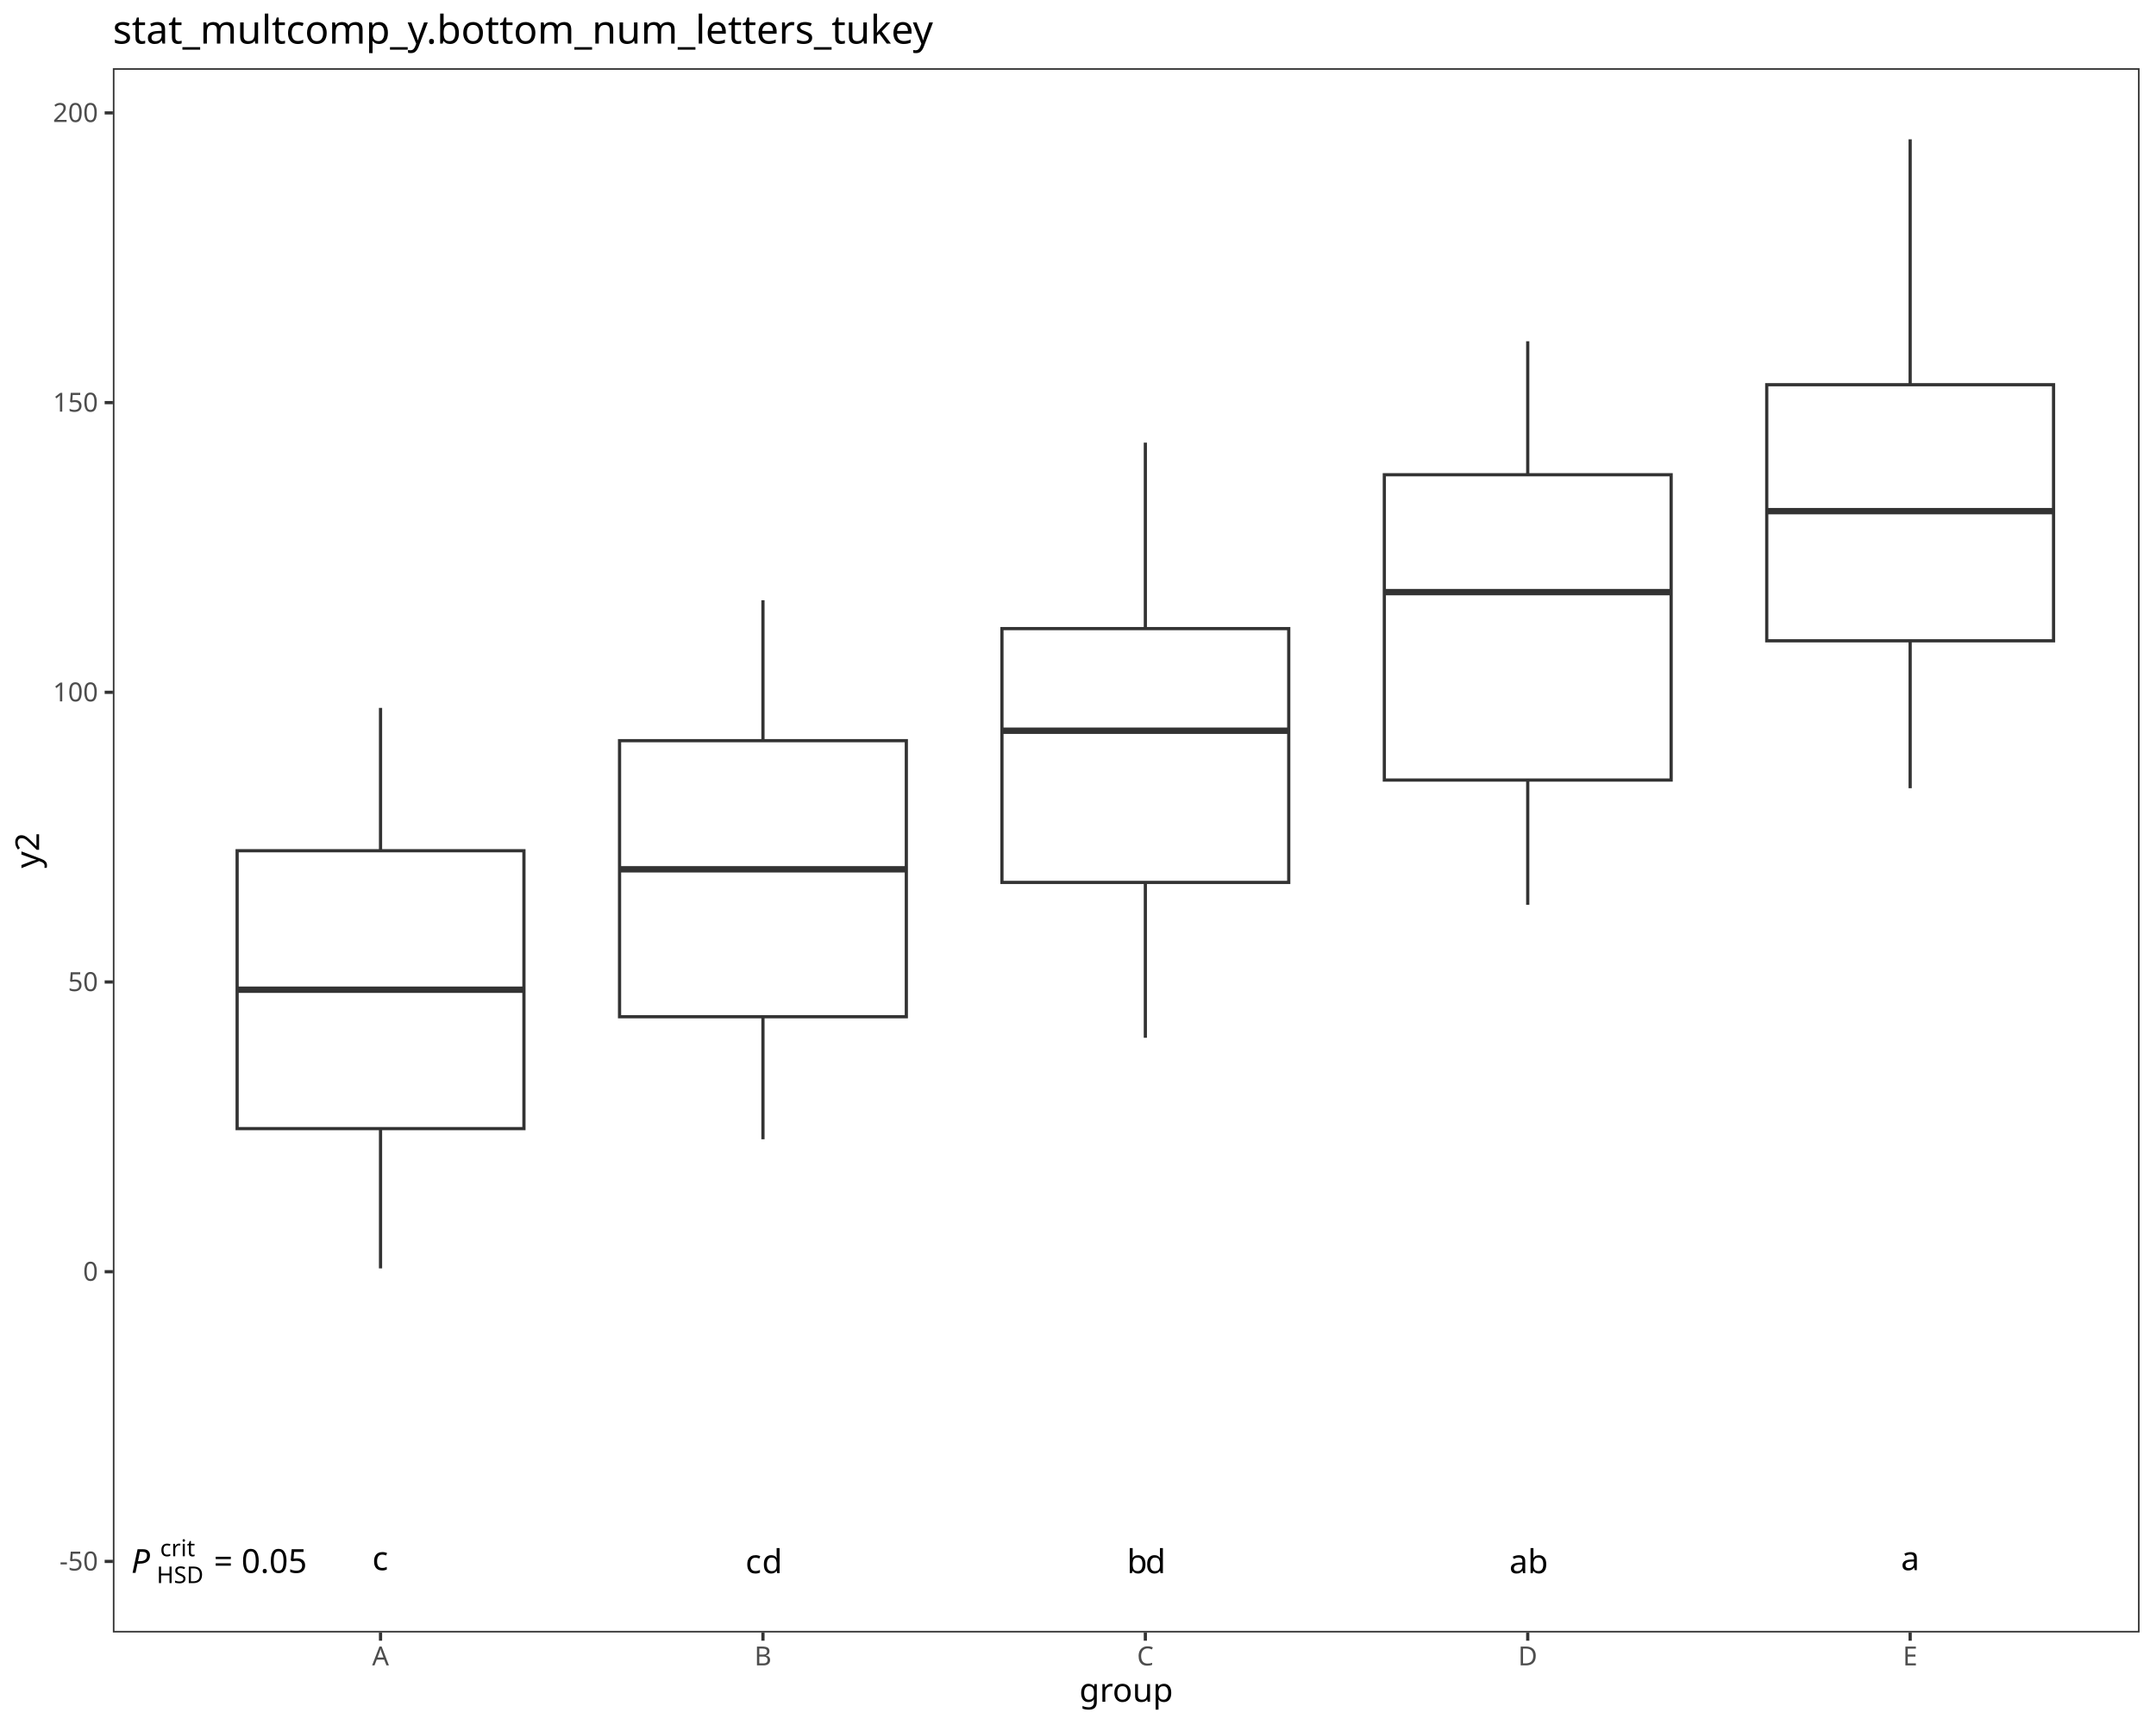
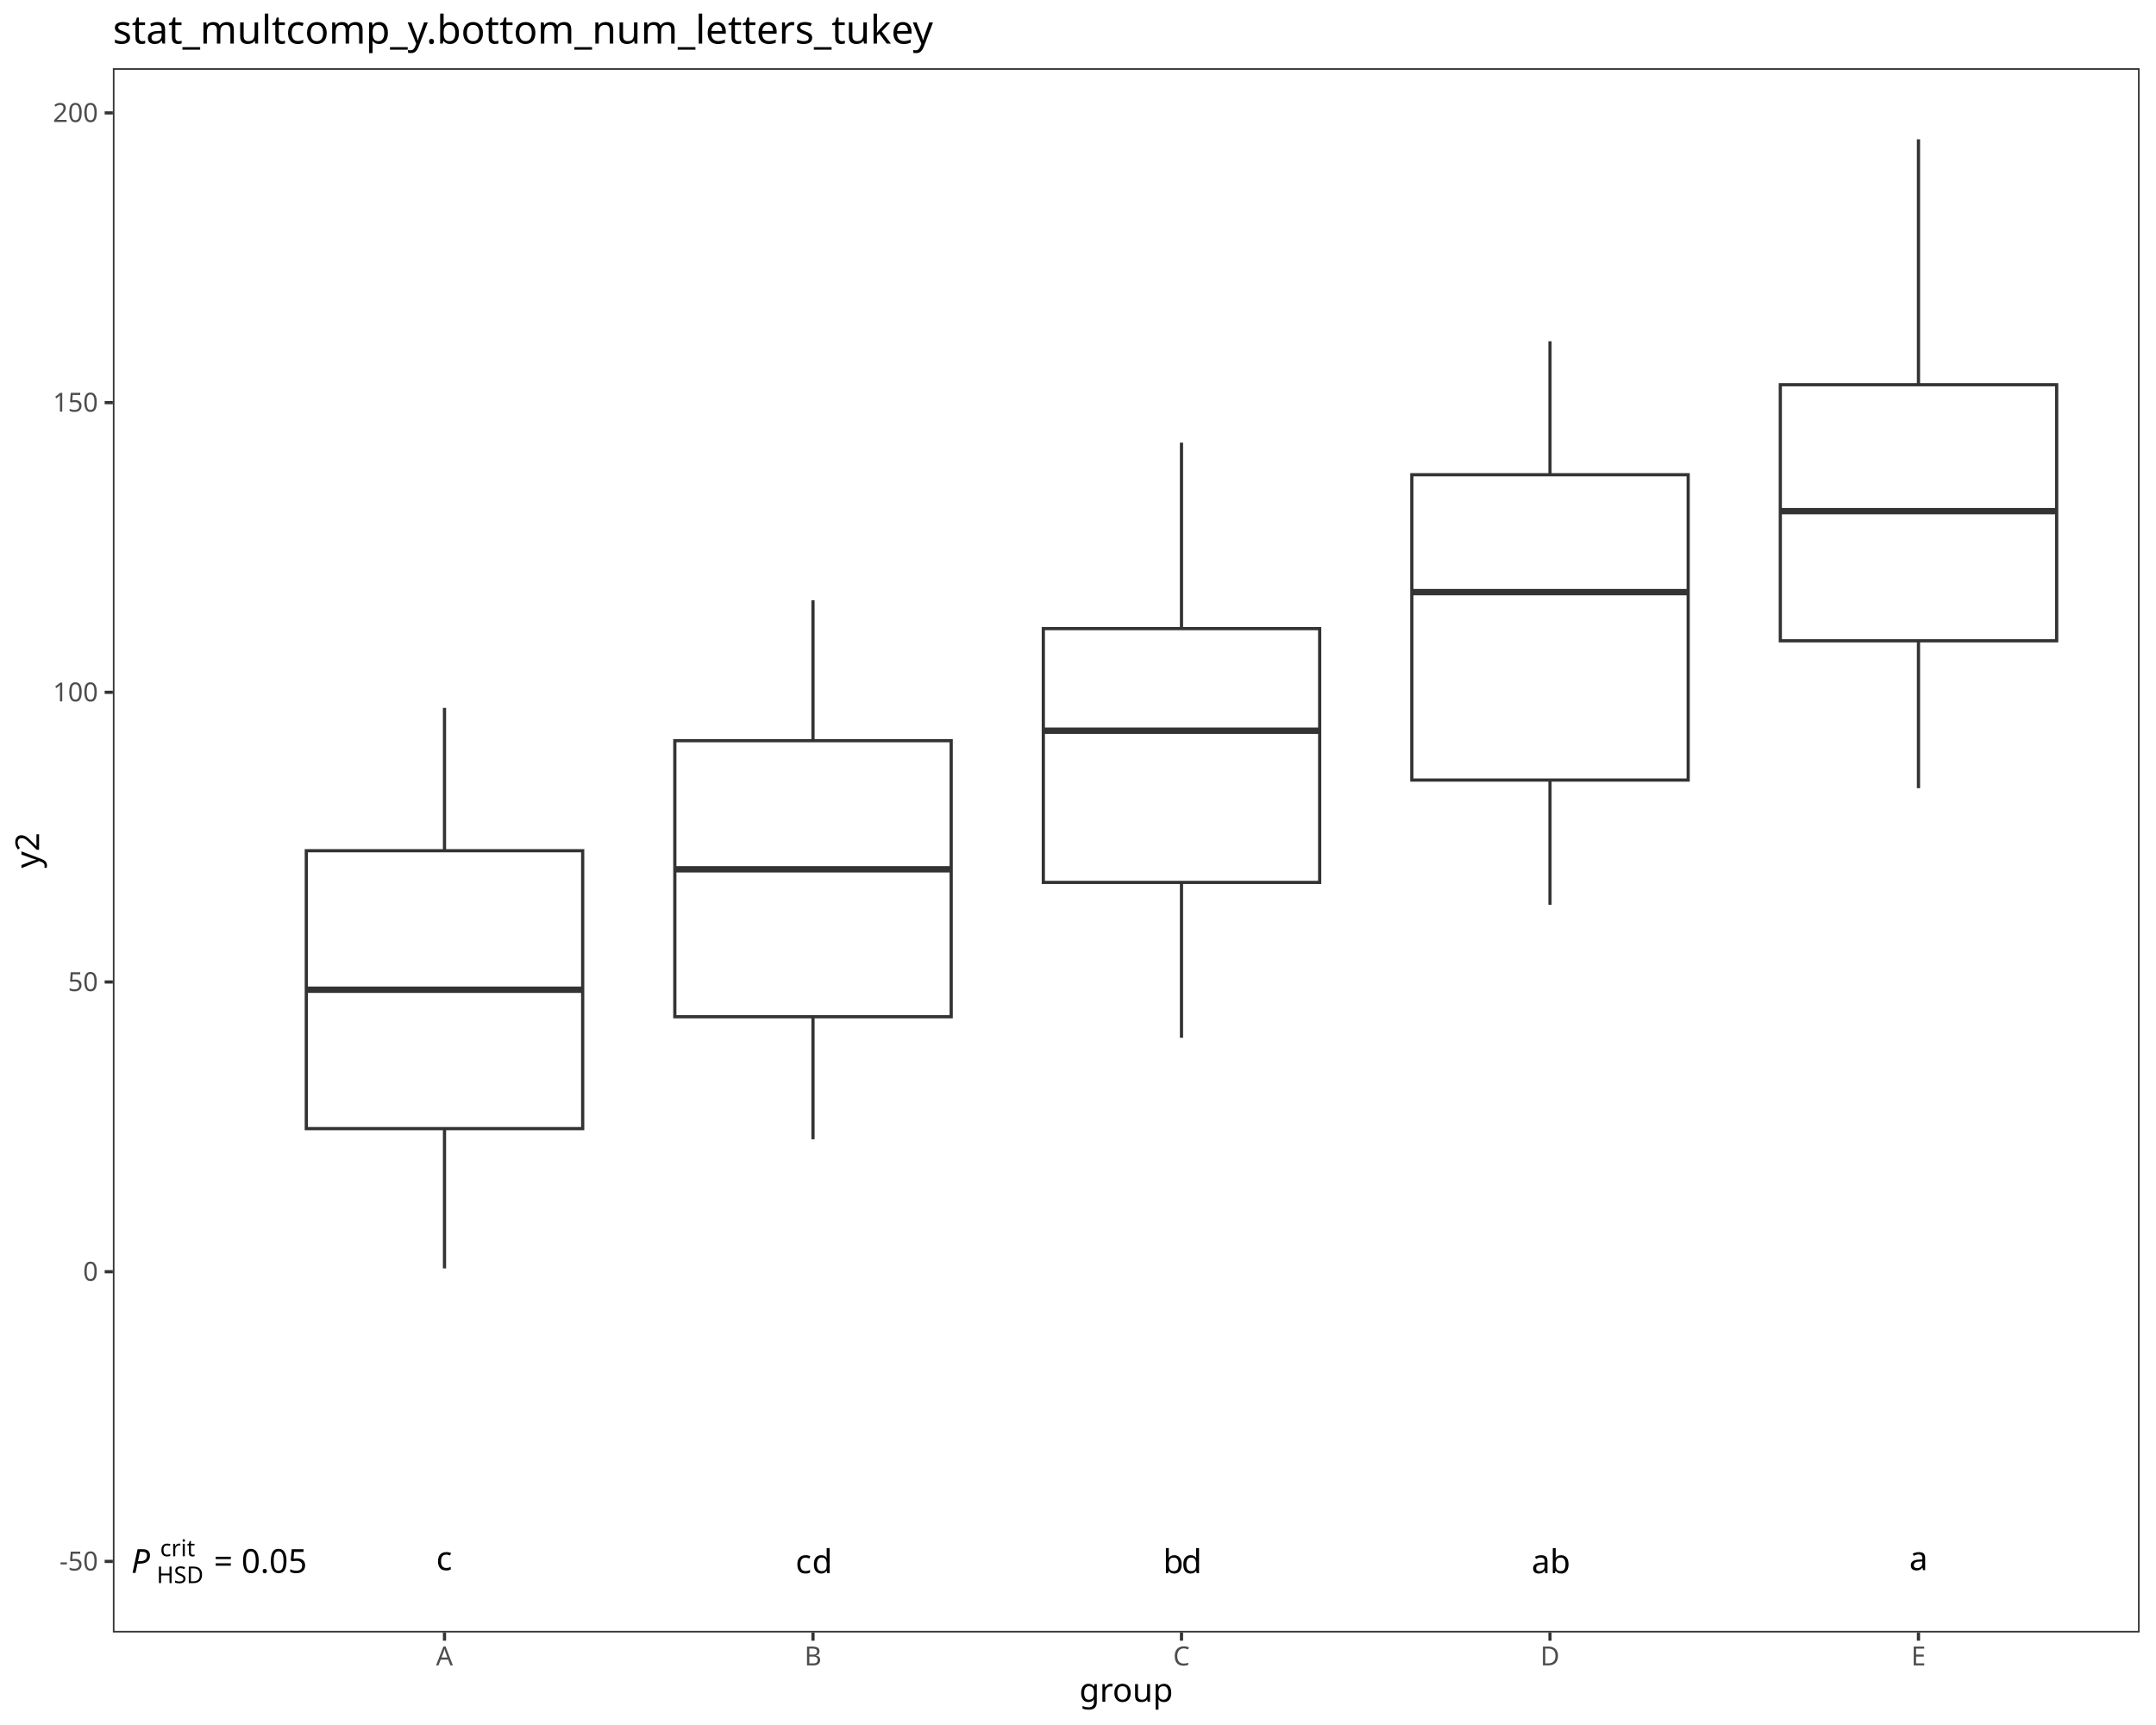
<svg xmlns="http://www.w3.org/2000/svg" class="svglite" data-engine-version="2.0" width="720.00pt" height="576.00pt" viewBox="0 0 720.00 576.00">
  <defs>
    <style type="text/css">
    .svglite line, .svglite polyline, .svglite polygon, .svglite path, .svglite rect, .svglite circle {
      fill: none;
      stroke: #000000;
      stroke-linecap: round;
      stroke-linejoin: round;
      stroke-miterlimit: 10.00;
    }
  </style>
  </defs>
  <rect width="100%" height="100%" style="stroke: none; fill: #FFFFFF;" />
  <defs>
    <clipPath id="cpMC4wMHw3MjAuMDB8MC4wMHw1NzYuMDA=">
      <rect x="0.00" y="0.00" width="720.00" height="576.00" />
    </clipPath>
  </defs>
  <g clip-path="url(#cpMC4wMHw3MjAuMDB8MC4wMHw1NzYuMDA=)">
    <rect x="0.00" y="0.00" width="720.00" height="576.00" style="stroke-width: 1.07; stroke: #FFFFFF; fill: #FFFFFF;" />
  </g>
  <defs>
    <clipPath id="cpMzcuNjl8NzE0LjUyfDIyLjc4fDU0NS4xMQ==">
      <rect x="37.69" y="22.78" width="676.83" height="522.33" />
    </clipPath>
  </defs>
  <g clip-path="url(#cpMzcuNjl8NzE0LjUyfDIyLjc4fDU0NS4xMQ==)">
    <rect x="37.69" y="22.78" width="676.83" height="522.33" style="stroke-width: 1.07; stroke: none; fill: #FFFFFF;" />
-     <line x1="127.08" y1="284.07" x2="127.08" y2="236.38" style="stroke-width: 1.07; stroke: #333333; stroke-linecap: butt;" />
-     <line x1="127.08" y1="376.86" x2="127.08" y2="423.53" style="stroke-width: 1.07; stroke: #333333; stroke-linecap: butt;" />
-     <polygon points="79.19,284.07 79.19,376.86 174.97,376.86 174.97,284.07 79.19,284.07 " style="stroke-width: 1.07; stroke: #333333; stroke-linecap: butt; stroke-linejoin: miter; fill: #FFFFFF;" />
-     <line x1="79.19" y1="330.48" x2="174.97" y2="330.48" style="stroke-width: 2.13; stroke: #333333; stroke-linecap: butt; stroke-linejoin: miter;" />
-     <line x1="254.79" y1="247.32" x2="254.79" y2="200.43" style="stroke-width: 1.07; stroke: #333333; stroke-linecap: butt;" />
-     <line x1="254.79" y1="339.50" x2="254.79" y2="380.41" style="stroke-width: 1.07; stroke: #333333; stroke-linecap: butt;" />
-     <polygon points="206.90,247.32 206.90,339.50 302.67,339.50 302.67,247.32 206.90,247.32 " style="stroke-width: 1.07; stroke: #333333; stroke-linecap: butt; stroke-linejoin: miter; fill: #FFFFFF;" />
-     <line x1="206.90" y1="290.27" x2="302.67" y2="290.27" style="stroke-width: 2.13; stroke: #333333; stroke-linecap: butt; stroke-linejoin: miter;" />
-     <line x1="382.49" y1="209.90" x2="382.49" y2="147.81" style="stroke-width: 1.07; stroke: #333333; stroke-linecap: butt;" />
-     <line x1="382.49" y1="294.65" x2="382.49" y2="346.53" style="stroke-width: 1.07; stroke: #333333; stroke-linecap: butt;" />
-     <polygon points="334.60,209.90 334.60,294.65 430.38,294.65 430.38,209.90 334.60,209.90 " style="stroke-width: 1.07; stroke: #333333; stroke-linecap: butt; stroke-linejoin: miter; fill: #FFFFFF;" />
-     <line x1="334.60" y1="244.00" x2="430.38" y2="244.00" style="stroke-width: 2.13; stroke: #333333; stroke-linecap: butt; stroke-linejoin: miter;" />
-     <line x1="510.19" y1="158.52" x2="510.19" y2="113.96" style="stroke-width: 1.07; stroke: #333333; stroke-linecap: butt;" />
-     <line x1="510.19" y1="260.47" x2="510.19" y2="302.13" style="stroke-width: 1.07; stroke: #333333; stroke-linecap: butt;" />
-     <polygon points="462.30,158.52 462.30,260.47 558.08,260.47 558.08,158.52 462.30,158.52 " style="stroke-width: 1.07; stroke: #333333; stroke-linecap: butt; stroke-linejoin: miter; fill: #FFFFFF;" />
-     <line x1="462.30" y1="197.72" x2="558.08" y2="197.72" style="stroke-width: 2.13; stroke: #333333; stroke-linecap: butt; stroke-linejoin: miter;" />
-     <line x1="637.90" y1="128.46" x2="637.90" y2="46.53" style="stroke-width: 1.07; stroke: #333333; stroke-linecap: butt;" />
-     <line x1="637.90" y1="213.97" x2="637.90" y2="263.19" style="stroke-width: 1.07; stroke: #333333; stroke-linecap: butt;" />
-     <polygon points="590.01,128.46 590.01,213.97 685.79,213.97 685.79,128.46 590.01,128.46 " style="stroke-width: 1.07; stroke: #333333; stroke-linecap: butt; stroke-linejoin: miter; fill: #FFFFFF;" />
-     <line x1="590.01" y1="170.68" x2="685.79" y2="170.68" style="stroke-width: 2.13; stroke: #333333; stroke-linecap: butt; stroke-linejoin: miter;" />
+     <line x1="148.44" y1="284.07" x2="148.44" y2="236.38" style="stroke-width: 1.07; stroke: #333333; stroke-linecap: butt;" />
+     <line x1="148.44" y1="376.86" x2="148.44" y2="423.53" style="stroke-width: 1.07; stroke: #333333; stroke-linecap: butt;" />
+     <polygon points="102.29,284.07 102.29,376.86 194.59,376.86 194.59,284.07 102.29,284.07 " style="stroke-width: 1.07; stroke: #333333; stroke-linecap: butt; stroke-linejoin: miter; fill: #FFFFFF;" />
+     <line x1="102.29" y1="330.48" x2="194.59" y2="330.48" style="stroke-width: 2.13; stroke: #333333; stroke-linecap: butt; stroke-linejoin: miter;" />
+     <line x1="271.50" y1="247.32" x2="271.50" y2="200.43" style="stroke-width: 1.07; stroke: #333333; stroke-linecap: butt;" />
+     <line x1="271.50" y1="339.50" x2="271.50" y2="380.41" style="stroke-width: 1.07; stroke: #333333; stroke-linecap: butt;" />
+     <polygon points="225.36,247.32 225.36,339.50 317.65,339.50 317.65,247.32 225.36,247.32 " style="stroke-width: 1.07; stroke: #333333; stroke-linecap: butt; stroke-linejoin: miter; fill: #FFFFFF;" />
+     <line x1="225.36" y1="290.27" x2="317.65" y2="290.27" style="stroke-width: 2.13; stroke: #333333; stroke-linecap: butt; stroke-linejoin: miter;" />
+     <line x1="394.56" y1="209.90" x2="394.56" y2="147.81" style="stroke-width: 1.07; stroke: #333333; stroke-linecap: butt;" />
+     <line x1="394.56" y1="294.65" x2="394.56" y2="346.53" style="stroke-width: 1.07; stroke: #333333; stroke-linecap: butt;" />
+     <polygon points="348.42,209.90 348.42,294.65 440.71,294.65 440.71,209.90 348.42,209.90 " style="stroke-width: 1.07; stroke: #333333; stroke-linecap: butt; stroke-linejoin: miter; fill: #FFFFFF;" />
+     <line x1="348.42" y1="244.00" x2="440.71" y2="244.00" style="stroke-width: 2.13; stroke: #333333; stroke-linecap: butt; stroke-linejoin: miter;" />
+     <line x1="517.62" y1="158.52" x2="517.62" y2="113.96" style="stroke-width: 1.07; stroke: #333333; stroke-linecap: butt;" />
+     <line x1="517.62" y1="260.47" x2="517.62" y2="302.13" style="stroke-width: 1.07; stroke: #333333; stroke-linecap: butt;" />
+     <polygon points="471.48,158.52 471.48,260.47 563.77,260.47 563.77,158.52 471.48,158.52 " style="stroke-width: 1.07; stroke: #333333; stroke-linecap: butt; stroke-linejoin: miter; fill: #FFFFFF;" />
+     <line x1="471.48" y1="197.72" x2="563.77" y2="197.72" style="stroke-width: 2.13; stroke: #333333; stroke-linecap: butt; stroke-linejoin: miter;" />
+     <line x1="640.68" y1="128.46" x2="640.68" y2="46.53" style="stroke-width: 1.07; stroke: #333333; stroke-linecap: butt;" />
+     <line x1="640.68" y1="213.97" x2="640.68" y2="263.19" style="stroke-width: 1.07; stroke: #333333; stroke-linecap: butt;" />
+     <polygon points="594.54,128.46 594.54,213.97 686.83,213.97 686.83,128.46 594.54,128.46 " style="stroke-width: 1.07; stroke: #333333; stroke-linecap: butt; stroke-linejoin: miter; fill: #FFFFFF;" />
+     <line x1="594.54" y1="170.68" x2="686.83" y2="170.68" style="stroke-width: 2.13; stroke: #333333; stroke-linecap: butt; stroke-linejoin: miter;" />
    <text x="37.69" y="525.20" style="font-size: 11.04px; font-family: sans;" textLength="6.13px" lengthAdjust="spacingAndGlyphs">  </text>
    <text x="43.82" y="525.20" style="font-size: 11.04px; font-style: italic; font-family: sans;" textLength="7.37px" lengthAdjust="spacingAndGlyphs">P</text>
    <text x="52.33" y="528.62" style="font-size: 7.73px; font-family: sans;" textLength="16.32px" lengthAdjust="spacingAndGlyphs">HSD</text>
    <text x="53.47" y="519.65" style="font-size: 7.73px; font-family: sans;" textLength="10.30px" lengthAdjust="spacingAndGlyphs">crit</text>
    <text x="68.65" y="525.20" style="font-size: 11.04px; font-family: sans;" textLength="2.76px" lengthAdjust="spacingAndGlyphs"> </text>
    <text x="71.41" y="525.20" style="font-size: 11.04px; font-family: sans;" textLength="6.45px" lengthAdjust="spacingAndGlyphs">=</text>
    <text x="77.86" y="525.20" style="font-size: 11.04px; font-family: sans;" textLength="2.76px" lengthAdjust="spacingAndGlyphs"> </text>
    <text x="80.62" y="525.20" style="font-size: 11.04px; font-family: sans;" textLength="21.49px" lengthAdjust="spacingAndGlyphs">0.05</text>
-     <text x="124.32" y="524.29" style="font-size: 11.04px; font-family: sans;" textLength="5.52px" lengthAdjust="spacingAndGlyphs">c</text>
-     <text x="248.95" y="525.32" style="font-size: 11.04px; font-family: sans;" textLength="5.52px" lengthAdjust="spacingAndGlyphs">c</text>
-     <text x="254.48" y="525.32" style="font-size: 11.04px; font-family: sans;" textLength="6.14px" lengthAdjust="spacingAndGlyphs">d</text>
-     <text x="376.35" y="525.32" style="font-size: 11.04px; font-family: sans;" textLength="6.14px" lengthAdjust="spacingAndGlyphs">b</text>
-     <text x="382.49" y="525.32" style="font-size: 11.04px; font-family: sans;" textLength="6.14px" lengthAdjust="spacingAndGlyphs">d</text>
-     <text x="504.05" y="525.32" style="font-size: 11.04px; font-family: sans;" textLength="6.14px" lengthAdjust="spacingAndGlyphs">a</text>
-     <text x="510.19" y="525.32" style="font-size: 11.04px; font-family: sans;" textLength="6.14px" lengthAdjust="spacingAndGlyphs">b</text>
-     <text x="634.83" y="524.29" style="font-size: 11.04px; font-family: sans;" textLength="6.14px" lengthAdjust="spacingAndGlyphs">a</text>
+     <text x="145.68" y="524.29" style="font-size: 11.04px; font-family: sans;" textLength="5.52px" lengthAdjust="spacingAndGlyphs">c</text>
+     <text x="265.67" y="525.32" style="font-size: 11.04px; font-family: sans;" textLength="5.52px" lengthAdjust="spacingAndGlyphs">c</text>
+     <text x="271.19" y="525.32" style="font-size: 11.04px; font-family: sans;" textLength="6.14px" lengthAdjust="spacingAndGlyphs">d</text>
+     <text x="388.42" y="525.32" style="font-size: 11.04px; font-family: sans;" textLength="6.14px" lengthAdjust="spacingAndGlyphs">b</text>
+     <text x="394.56" y="525.32" style="font-size: 11.04px; font-family: sans;" textLength="6.14px" lengthAdjust="spacingAndGlyphs">d</text>
+     <text x="511.48" y="525.32" style="font-size: 11.04px; font-family: sans;" textLength="6.14px" lengthAdjust="spacingAndGlyphs">a</text>
+     <text x="517.62" y="525.32" style="font-size: 11.04px; font-family: sans;" textLength="6.14px" lengthAdjust="spacingAndGlyphs">b</text>
+     <text x="637.61" y="524.29" style="font-size: 11.04px; font-family: sans;" textLength="6.14px" lengthAdjust="spacingAndGlyphs">a</text>
    <rect x="37.69" y="22.78" width="676.83" height="522.33" style="stroke-width: 1.07; stroke: #333333;" />
  </g>
  <g clip-path="url(#cpMC4wMHw3MjAuMDB8MC4wMHw1NzYuMDA=)">
    <text x="32.76" y="524.40" text-anchor="end" style="font-size: 8.80px; fill: #4D4D4D; font-family: sans;" textLength="12.72px" lengthAdjust="spacingAndGlyphs">-50</text>
    <text x="32.76" y="427.66" text-anchor="end" style="font-size: 8.80px; fill: #4D4D4D; font-family: sans;" textLength="4.89px" lengthAdjust="spacingAndGlyphs">0</text>
    <text x="32.76" y="330.93" text-anchor="end" style="font-size: 8.80px; fill: #4D4D4D; font-family: sans;" textLength="9.79px" lengthAdjust="spacingAndGlyphs">50</text>
    <text x="32.76" y="234.20" text-anchor="end" style="font-size: 8.80px; fill: #4D4D4D; font-family: sans;" textLength="14.68px" lengthAdjust="spacingAndGlyphs">100</text>
    <text x="32.76" y="137.46" text-anchor="end" style="font-size: 8.80px; fill: #4D4D4D; font-family: sans;" textLength="14.68px" lengthAdjust="spacingAndGlyphs">150</text>
    <text x="32.76" y="40.73" text-anchor="end" style="font-size: 8.80px; fill: #4D4D4D; font-family: sans;" textLength="14.68px" lengthAdjust="spacingAndGlyphs">200</text>
    <polyline points="34.95,521.37 37.69,521.37 " style="stroke-width: 1.07; stroke: #333333; stroke-linecap: butt;" />
    <polyline points="34.95,424.64 37.69,424.64 " style="stroke-width: 1.07; stroke: #333333; stroke-linecap: butt;" />
    <polyline points="34.95,327.90 37.69,327.90 " style="stroke-width: 1.07; stroke: #333333; stroke-linecap: butt;" />
    <polyline points="34.95,231.17 37.69,231.17 " style="stroke-width: 1.07; stroke: #333333; stroke-linecap: butt;" />
    <polyline points="34.95,134.44 37.69,134.44 " style="stroke-width: 1.07; stroke: #333333; stroke-linecap: butt;" />
    <polyline points="34.95,37.70 37.69,37.70 " style="stroke-width: 1.07; stroke: #333333; stroke-linecap: butt;" />
-     <polyline points="127.08,547.85 127.08,545.11 " style="stroke-width: 1.07; stroke: #333333; stroke-linecap: butt;" />
-     <polyline points="254.79,547.85 254.79,545.11 " style="stroke-width: 1.07; stroke: #333333; stroke-linecap: butt;" />
-     <polyline points="382.49,547.85 382.49,545.11 " style="stroke-width: 1.07; stroke: #333333; stroke-linecap: butt;" />
-     <polyline points="510.19,547.85 510.19,545.11 " style="stroke-width: 1.07; stroke: #333333; stroke-linecap: butt;" />
-     <polyline points="637.90,547.85 637.90,545.11 " style="stroke-width: 1.07; stroke: #333333; stroke-linecap: butt;" />
-     <text x="127.08" y="556.10" text-anchor="middle" style="font-size: 8.80px; fill: #4D4D4D; font-family: sans;" textLength="5.87px" lengthAdjust="spacingAndGlyphs">A</text>
-     <text x="254.79" y="556.10" text-anchor="middle" style="font-size: 8.80px; fill: #4D4D4D; font-family: sans;" textLength="5.87px" lengthAdjust="spacingAndGlyphs">B</text>
-     <text x="382.49" y="556.10" text-anchor="middle" style="font-size: 8.80px; fill: #4D4D4D; font-family: sans;" textLength="6.36px" lengthAdjust="spacingAndGlyphs">C</text>
-     <text x="510.19" y="556.10" text-anchor="middle" style="font-size: 8.80px; fill: #4D4D4D; font-family: sans;" textLength="6.36px" lengthAdjust="spacingAndGlyphs">D</text>
-     <text x="637.90" y="556.10" text-anchor="middle" style="font-size: 8.80px; fill: #4D4D4D; font-family: sans;" textLength="5.87px" lengthAdjust="spacingAndGlyphs">E</text>
+     <polyline points="148.44,547.85 148.44,545.11 " style="stroke-width: 1.07; stroke: #333333; stroke-linecap: butt;" />
+     <polyline points="271.50,547.85 271.50,545.11 " style="stroke-width: 1.07; stroke: #333333; stroke-linecap: butt;" />
+     <polyline points="394.56,547.85 394.56,545.11 " style="stroke-width: 1.07; stroke: #333333; stroke-linecap: butt;" />
+     <polyline points="517.62,547.85 517.62,545.11 " style="stroke-width: 1.07; stroke: #333333; stroke-linecap: butt;" />
+     <polyline points="640.68,547.85 640.68,545.11 " style="stroke-width: 1.07; stroke: #333333; stroke-linecap: butt;" />
+     <text x="148.44" y="556.10" text-anchor="middle" style="font-size: 8.80px; fill: #4D4D4D; font-family: sans;" textLength="5.87px" lengthAdjust="spacingAndGlyphs">A</text>
+     <text x="271.50" y="556.10" text-anchor="middle" style="font-size: 8.80px; fill: #4D4D4D; font-family: sans;" textLength="5.87px" lengthAdjust="spacingAndGlyphs">B</text>
+     <text x="394.56" y="556.10" text-anchor="middle" style="font-size: 8.80px; fill: #4D4D4D; font-family: sans;" textLength="6.36px" lengthAdjust="spacingAndGlyphs">C</text>
+     <text x="517.62" y="556.10" text-anchor="middle" style="font-size: 8.80px; fill: #4D4D4D; font-family: sans;" textLength="6.36px" lengthAdjust="spacingAndGlyphs">D</text>
+     <text x="640.68" y="556.10" text-anchor="middle" style="font-size: 8.80px; fill: #4D4D4D; font-family: sans;" textLength="5.87px" lengthAdjust="spacingAndGlyphs">E</text>
    <text x="376.10" y="568.24" text-anchor="middle" style="font-size: 11.00px; font-family: sans;" textLength="28.14px" lengthAdjust="spacingAndGlyphs">group</text>
    <text transform="translate(13.05,283.95) rotate(-90)" text-anchor="middle" style="font-size: 11.00px; font-family: sans;" textLength="11.62px" lengthAdjust="spacingAndGlyphs">y2</text>
    <text x="37.69" y="14.56" style="font-size: 13.20px; font-family: sans;" textLength="259.05px" lengthAdjust="spacingAndGlyphs">stat_multcomp_y.bottom_num_letters_tukey</text>
  </g>
</svg>
